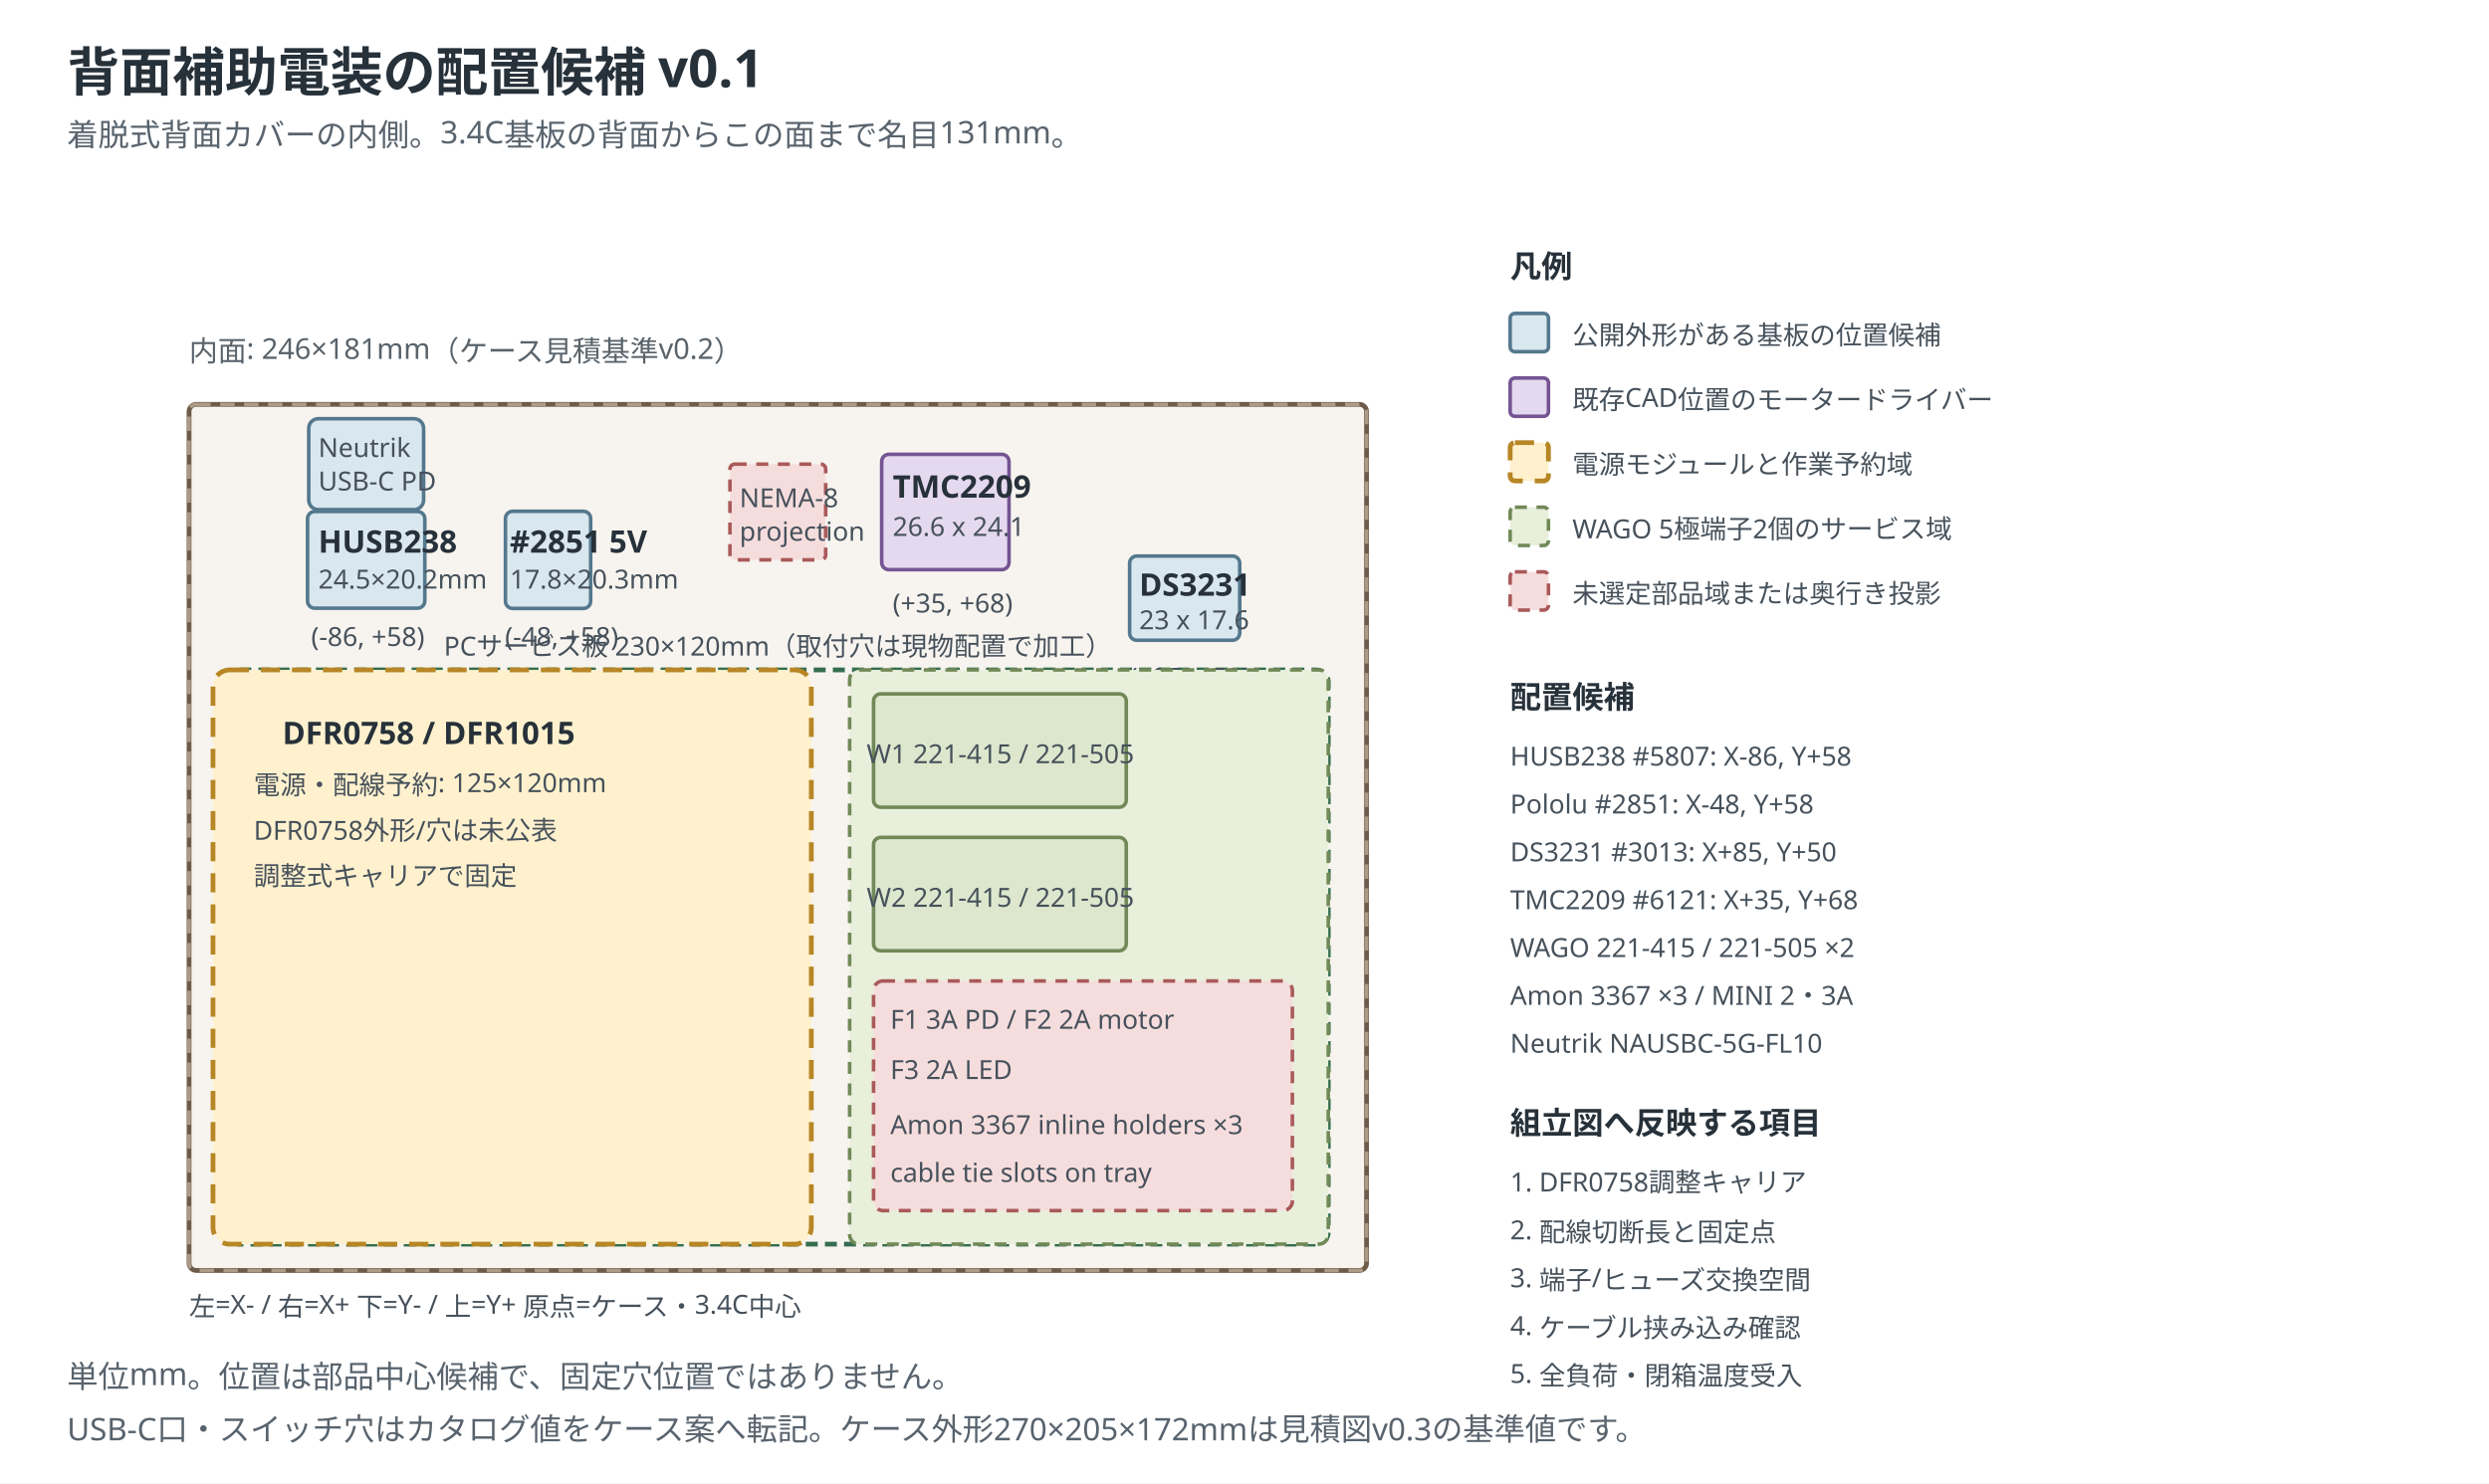
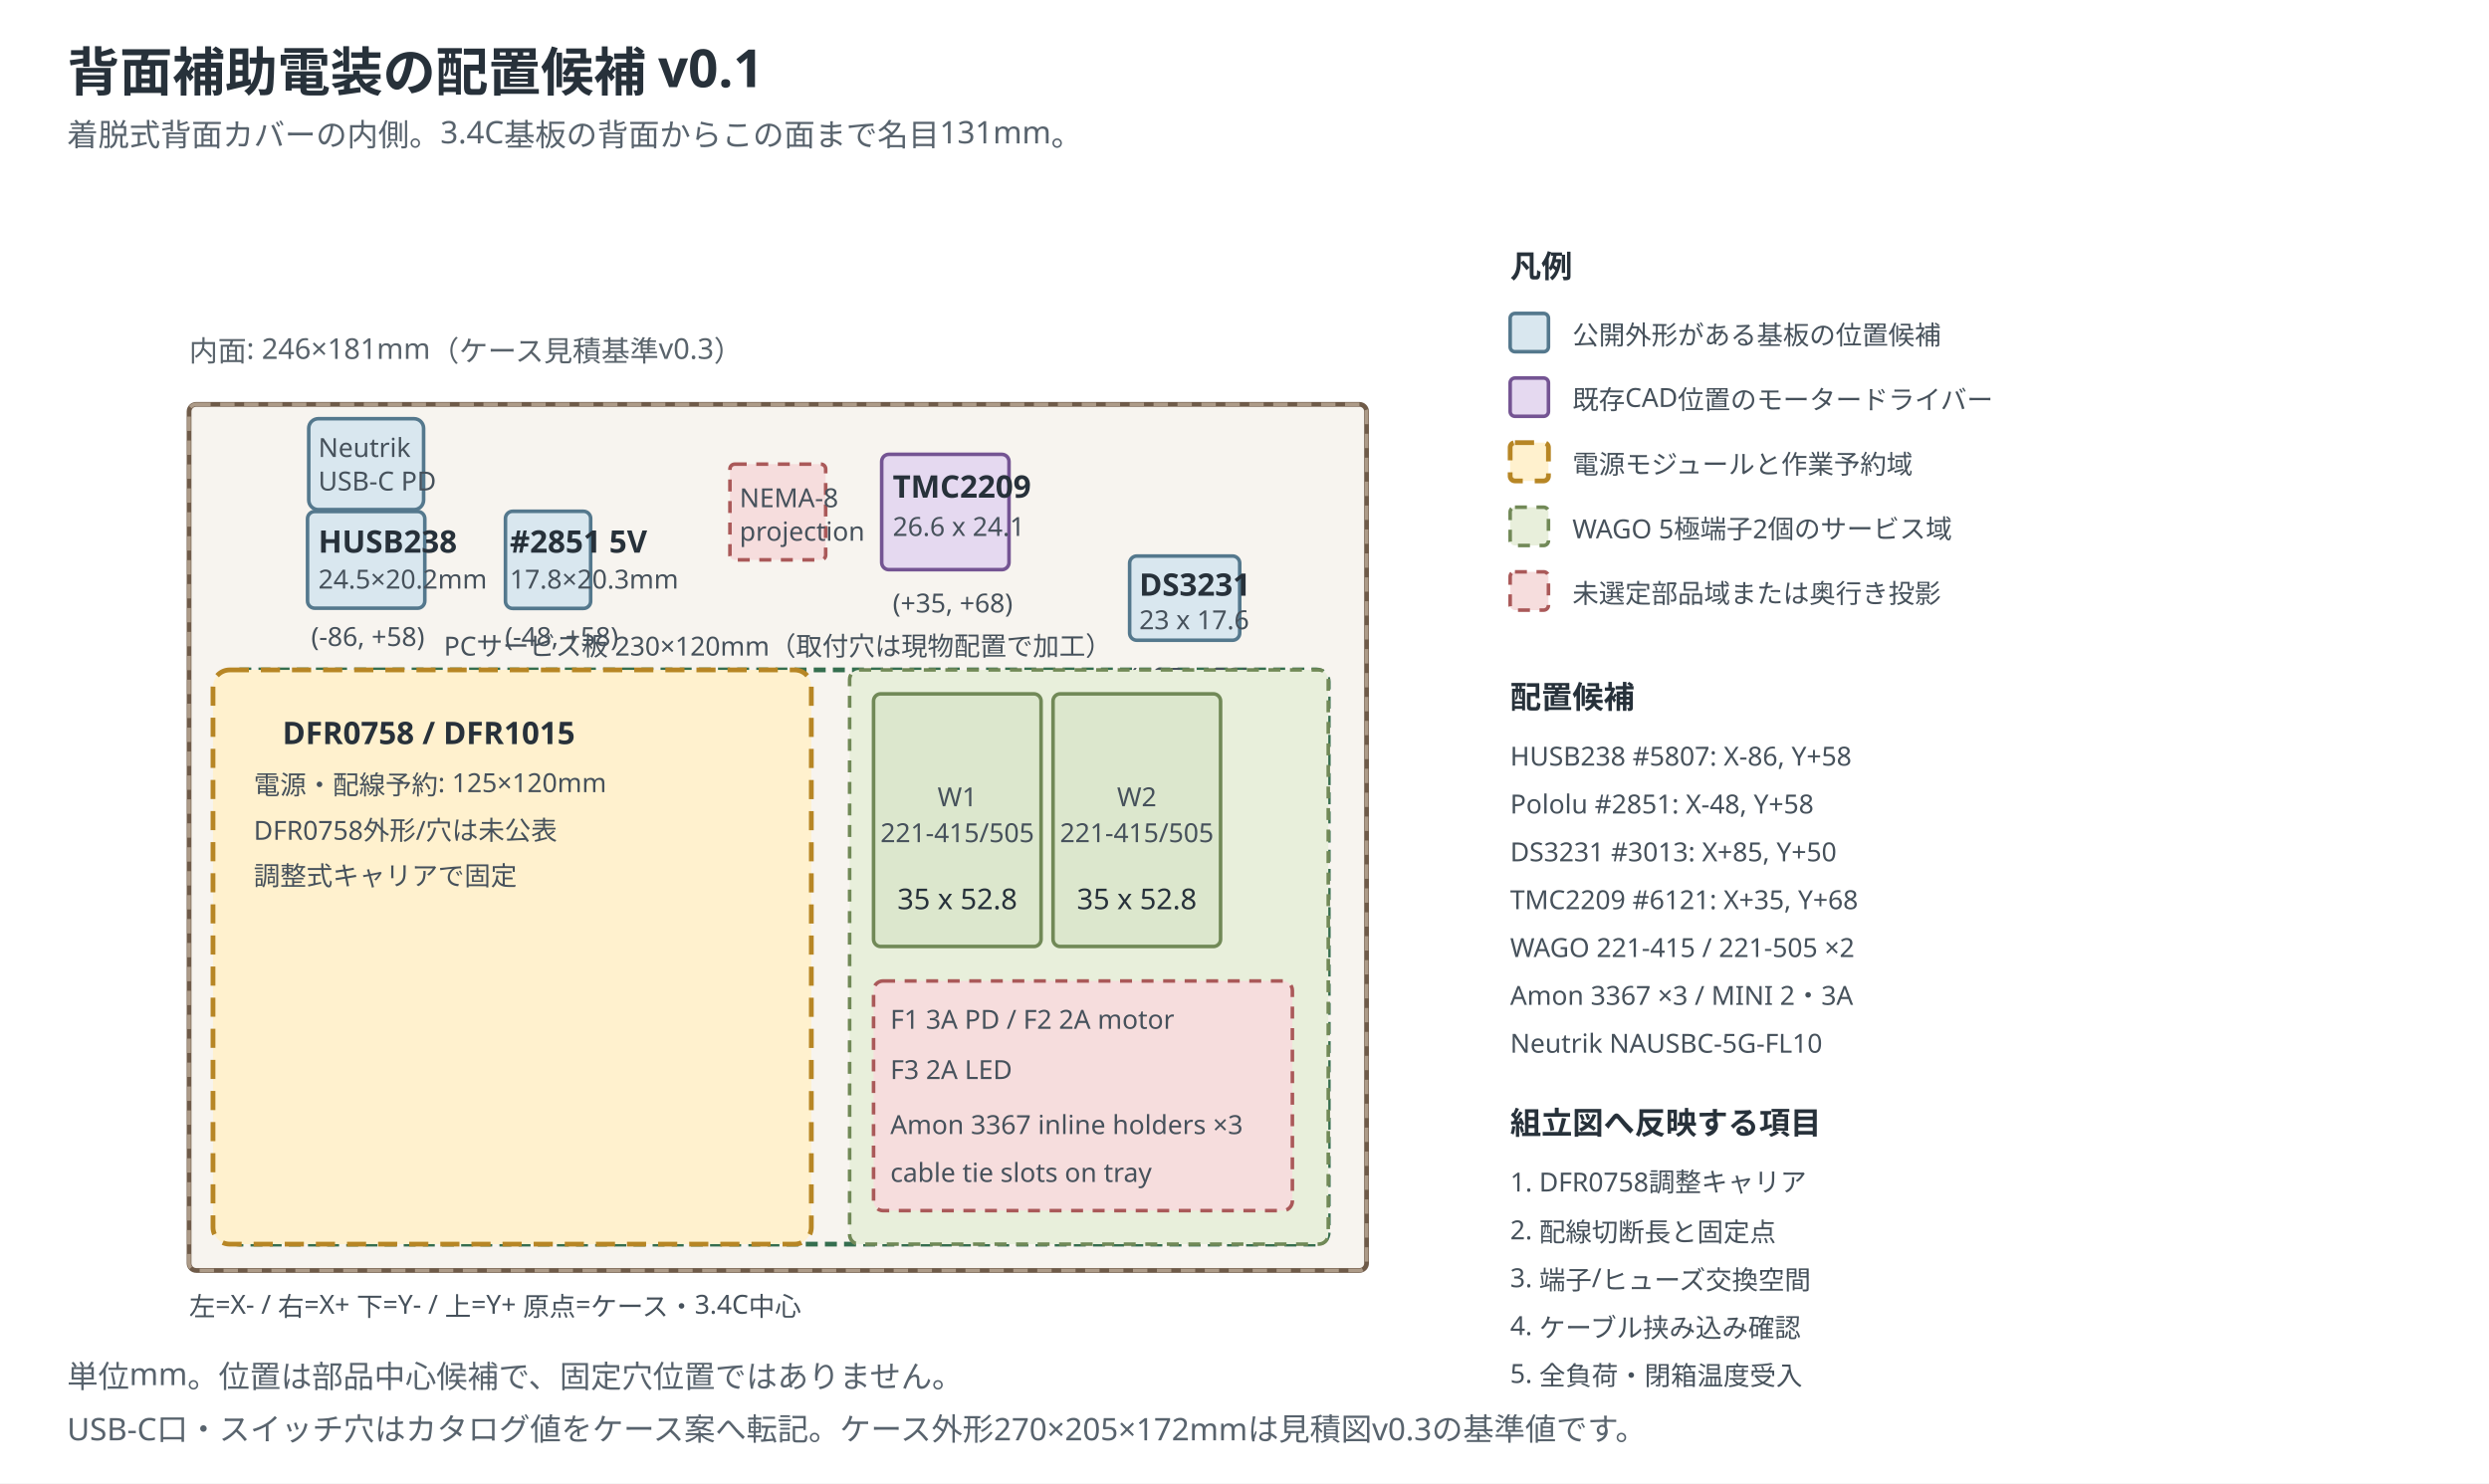
<svg xmlns="http://www.w3.org/2000/svg" width="1040" height="620" viewBox="0 0 1040 620" role="img" aria-labelledby="title desc">
  <defs>
    <style>
      text { font-family: sans-serif; fill: #27313a; }
      .title { font-size: 22px; font-weight: 700; }
      .sub { font-size: 13px; fill: #58636d; }
      .label { font-size: 13px; font-weight: 600; }
      .small { font-size: 11px; fill: #46515b; }
      .dim { font-size: 12px; fill: #59636b; }
      .case { fill: #f7f4ef; stroke: #6f5b49; stroke-width: 2; }
      .usable { fill: none; stroke: #ad9b88; stroke-width: 1.5; stroke-dasharray: 6 4; }
      .known { fill: #d9e7ef; stroke: #54788d; stroke-width: 1.5; }
      .driver { fill: #e5d9f0; stroke: #745493; stroke-width: 1.5; }
      .reserve { fill: #fff1ce; stroke: #b78625; stroke-width: 2; stroke-dasharray: 8 5; }
      .access { fill: #e8efdb; stroke: #718957; stroke-width: 1.5; stroke-dasharray: 5 4; }
      .tray { fill: none; stroke: #356e4f; stroke-width: 2; stroke-dasharray: 5 3; }
      .risk { fill: #f6dddd; stroke: #aa5959; stroke-width: 1.5; stroke-dasharray: 5 4; }
    </style>
  </defs>
  <rect width="1040" height="620" fill="#ffffff" />
  <text x="28" y="38" class="title">背面補助電装の配置候補 v0.1</text>
  <text x="28" y="61" class="sub">着脱式背面カバーの内側。3.4C基板の背面からこの面まで名目131mm。</text>
  <rect x="79" y="169" width="492" height="362" rx="3" class="case" />
  <rect x="79" y="169" width="492" height="362" rx="3" class="usable" />
-   <text x="79" y="151" class="dim">内面: 246×181mm（ケース見積基準v0.2）</text>
+   <text x="79" y="151" class="dim">内面: 246×181mm（ケース見積基準v0.3）</text>
  <text x="79" y="550" class="small">左=X- / 右=X+   下=Y- / 上=Y+   原点=ケース・3.4C中心</text>
  <rect x="95" y="280" width="460" height="240" rx="5" class="tray" />
  <text x="325" y="274" class="small" text-anchor="middle">PCサービス板 230×120mm（取付穴は現物配置で加工）</text>
  <rect x="89" y="280" width="250" height="240" rx="7" class="reserve" />
  <text x="118" y="311" class="label">DFR0758 / DFR1015</text>
  <text x="106" y="332" class="small">電源・配線予約: 125×120mm</text>
  <text x="106" y="351" class="small">DFR0758外形/穴は未公表</text>
  <text x="106" y="370" class="small">調整式キャリアで固定</text>
  <rect x="128.5" y="213.8" width="49" height="40.4" rx="3" class="known" />
  <text x="133" y="231" class="label">HUSB238</text>
  <text x="133" y="246" class="small">24.5×20.2mm</text>
  <text x="130" y="270" class="small">(-86, +58)</text>
  <rect x="129" y="175" width="48" height="38" rx="4" class="known" />
  <text x="133" y="191" class="small">Neutrik</text>
  <text x="133" y="205" class="small">USB-C PD</text>
  <rect x="211.2" y="213.7" width="35.6" height="40.6" rx="3" class="known" />
  <text x="213" y="231" class="label">#2851 5V</text>
  <text x="213" y="246" class="small">17.8×20.3mm</text>
  <text x="211" y="270" class="small">(-48, +58)</text>
  <rect x="472" y="232.4" width="46" height="35.2" rx="3" class="known" />
  <text x="476" y="249" class="label">DS3231</text>
  <text x="476" y="263" class="small">23 x 17.6</text>
  <text x="472" y="287" class="small">(+85, +50)</text>
  <rect x="368.4" y="189.9" width="53.2" height="48.2" rx="3" class="driver" />
  <text x="373" y="208" class="label">TMC2209</text>
  <text x="373" y="224" class="small">26.6 x 24.1</text>
  <text x="373" y="256" class="small">(+35, +68)</text>
  <rect x="305" y="194" width="40" height="40" rx="2" class="risk" />
  <text x="309" y="212" class="small">NEMA-8</text>
  <text x="309" y="226" class="small">projection</text>
  <rect x="355" y="280" width="200" height="240" rx="4" class="access" />
-   <rect x="365" y="290" width="105.6" height="47.4" rx="3" fill="#dce7cd" stroke="#718957" stroke-width="1.5" />
-   <rect x="365" y="350" width="105.6" height="47.4" rx="3" fill="#dce7cd" stroke="#718957" stroke-width="1.5" />
-   <text x="418" y="319" class="small" text-anchor="middle">W1 221-415 / 221-505</text>
-   <text x="418" y="379" class="small" text-anchor="middle">W2 221-415 / 221-505</text>
+   <rect x="365" y="290" width="70" height="105.6" rx="3" fill="#dce7cd" stroke="#718957" stroke-width="1.5" />
+   <rect x="440" y="290" width="70" height="105.6" rx="3" fill="#dce7cd" stroke="#718957" stroke-width="1.5" />
+   <text x="400" y="337" class="small" text-anchor="middle">W1</text>
+   <text x="400" y="352" class="small" text-anchor="middle">221-415/505</text>
+   <text x="400" y="380" class="tiny" text-anchor="middle">35 x 52.8</text>
+   <text x="475" y="337" class="small" text-anchor="middle">W2</text>
+   <text x="475" y="352" class="small" text-anchor="middle">221-415/505</text>
+   <text x="475" y="380" class="tiny" text-anchor="middle">35 x 52.8</text>
  <rect x="365" y="410" width="175" height="96" rx="4" class="risk" />
  <text x="372" y="430" class="small">F1 3A PD / F2 2A motor</text>
  <text x="372" y="451" class="small">F3 2A LED</text>
  <text x="372" y="474" class="small">Amon 3367 inline holders ×3</text>
  <text x="372" y="494" class="small">cable tie slots on tray</text>
  <text x="631" y="116" class="label">凡例</text>
  <rect x="631" y="131" width="16" height="16" rx="2" class="known" />
  <text x="657" y="144" class="small">公開外形がある基板の位置候補</text>
  <rect x="631" y="158" width="16" height="16" rx="2" class="driver" />
  <text x="657" y="171" class="small">既存CAD位置のモータードライバー</text>
  <rect x="631" y="185" width="16" height="16" rx="2" class="reserve" />
  <text x="657" y="198" class="small">電源モジュールと作業予約域</text>
  <rect x="631" y="212" width="16" height="16" rx="2" class="access" />
  <text x="657" y="225" class="small">WAGO 5極端子2個のサービス域</text>
  <rect x="631" y="239" width="16" height="16" rx="2" class="risk" />
  <text x="657" y="252" class="small">未選定部品域または奥行き投影</text>
  <text x="631" y="296" class="label">配置候補</text>
  <text x="631" y="320" class="small">HUSB238 #5807: X-86, Y+58</text>
  <text x="631" y="340" class="small">Pololu #2851: X-48, Y+58</text>
  <text x="631" y="360" class="small">DS3231 #3013: X+85, Y+50</text>
  <text x="631" y="380" class="small">TMC2209 #6121: X+35, Y+68</text>
  <text x="631" y="400" class="small">WAGO 221-415 / 221-505 ×2</text>
  <text x="631" y="420" class="small">Amon 3367 ×3 / MINI 2・3A</text>
  <text x="631" y="440" class="small">Neutrik NAUSBC-5G-FL10</text>
  <text x="631" y="474" class="label">組立図へ反映する項目</text>
  <text x="631" y="498" class="small">1. DFR0758調整キャリア</text>
  <text x="631" y="518" class="small">2. 配線切断長と固定点</text>
  <text x="631" y="538" class="small">3. 端子/ヒューズ交換空間</text>
  <text x="631" y="558" class="small">4. ケーブル挟み込み確認</text>
  <text x="631" y="578" class="small">5. 全負荷・閉箱温度受入</text>
  <text x="28" y="580" class="sub">単位mm。位置は部品中心候補で、固定穴位置ではありません。</text>
  <text x="28" y="602" class="sub">USB-C口・スイッチ穴はカタログ値をケース案へ転記。ケース外形270×205×172mmは見積図v0.3の基準値です。</text>
</svg>
